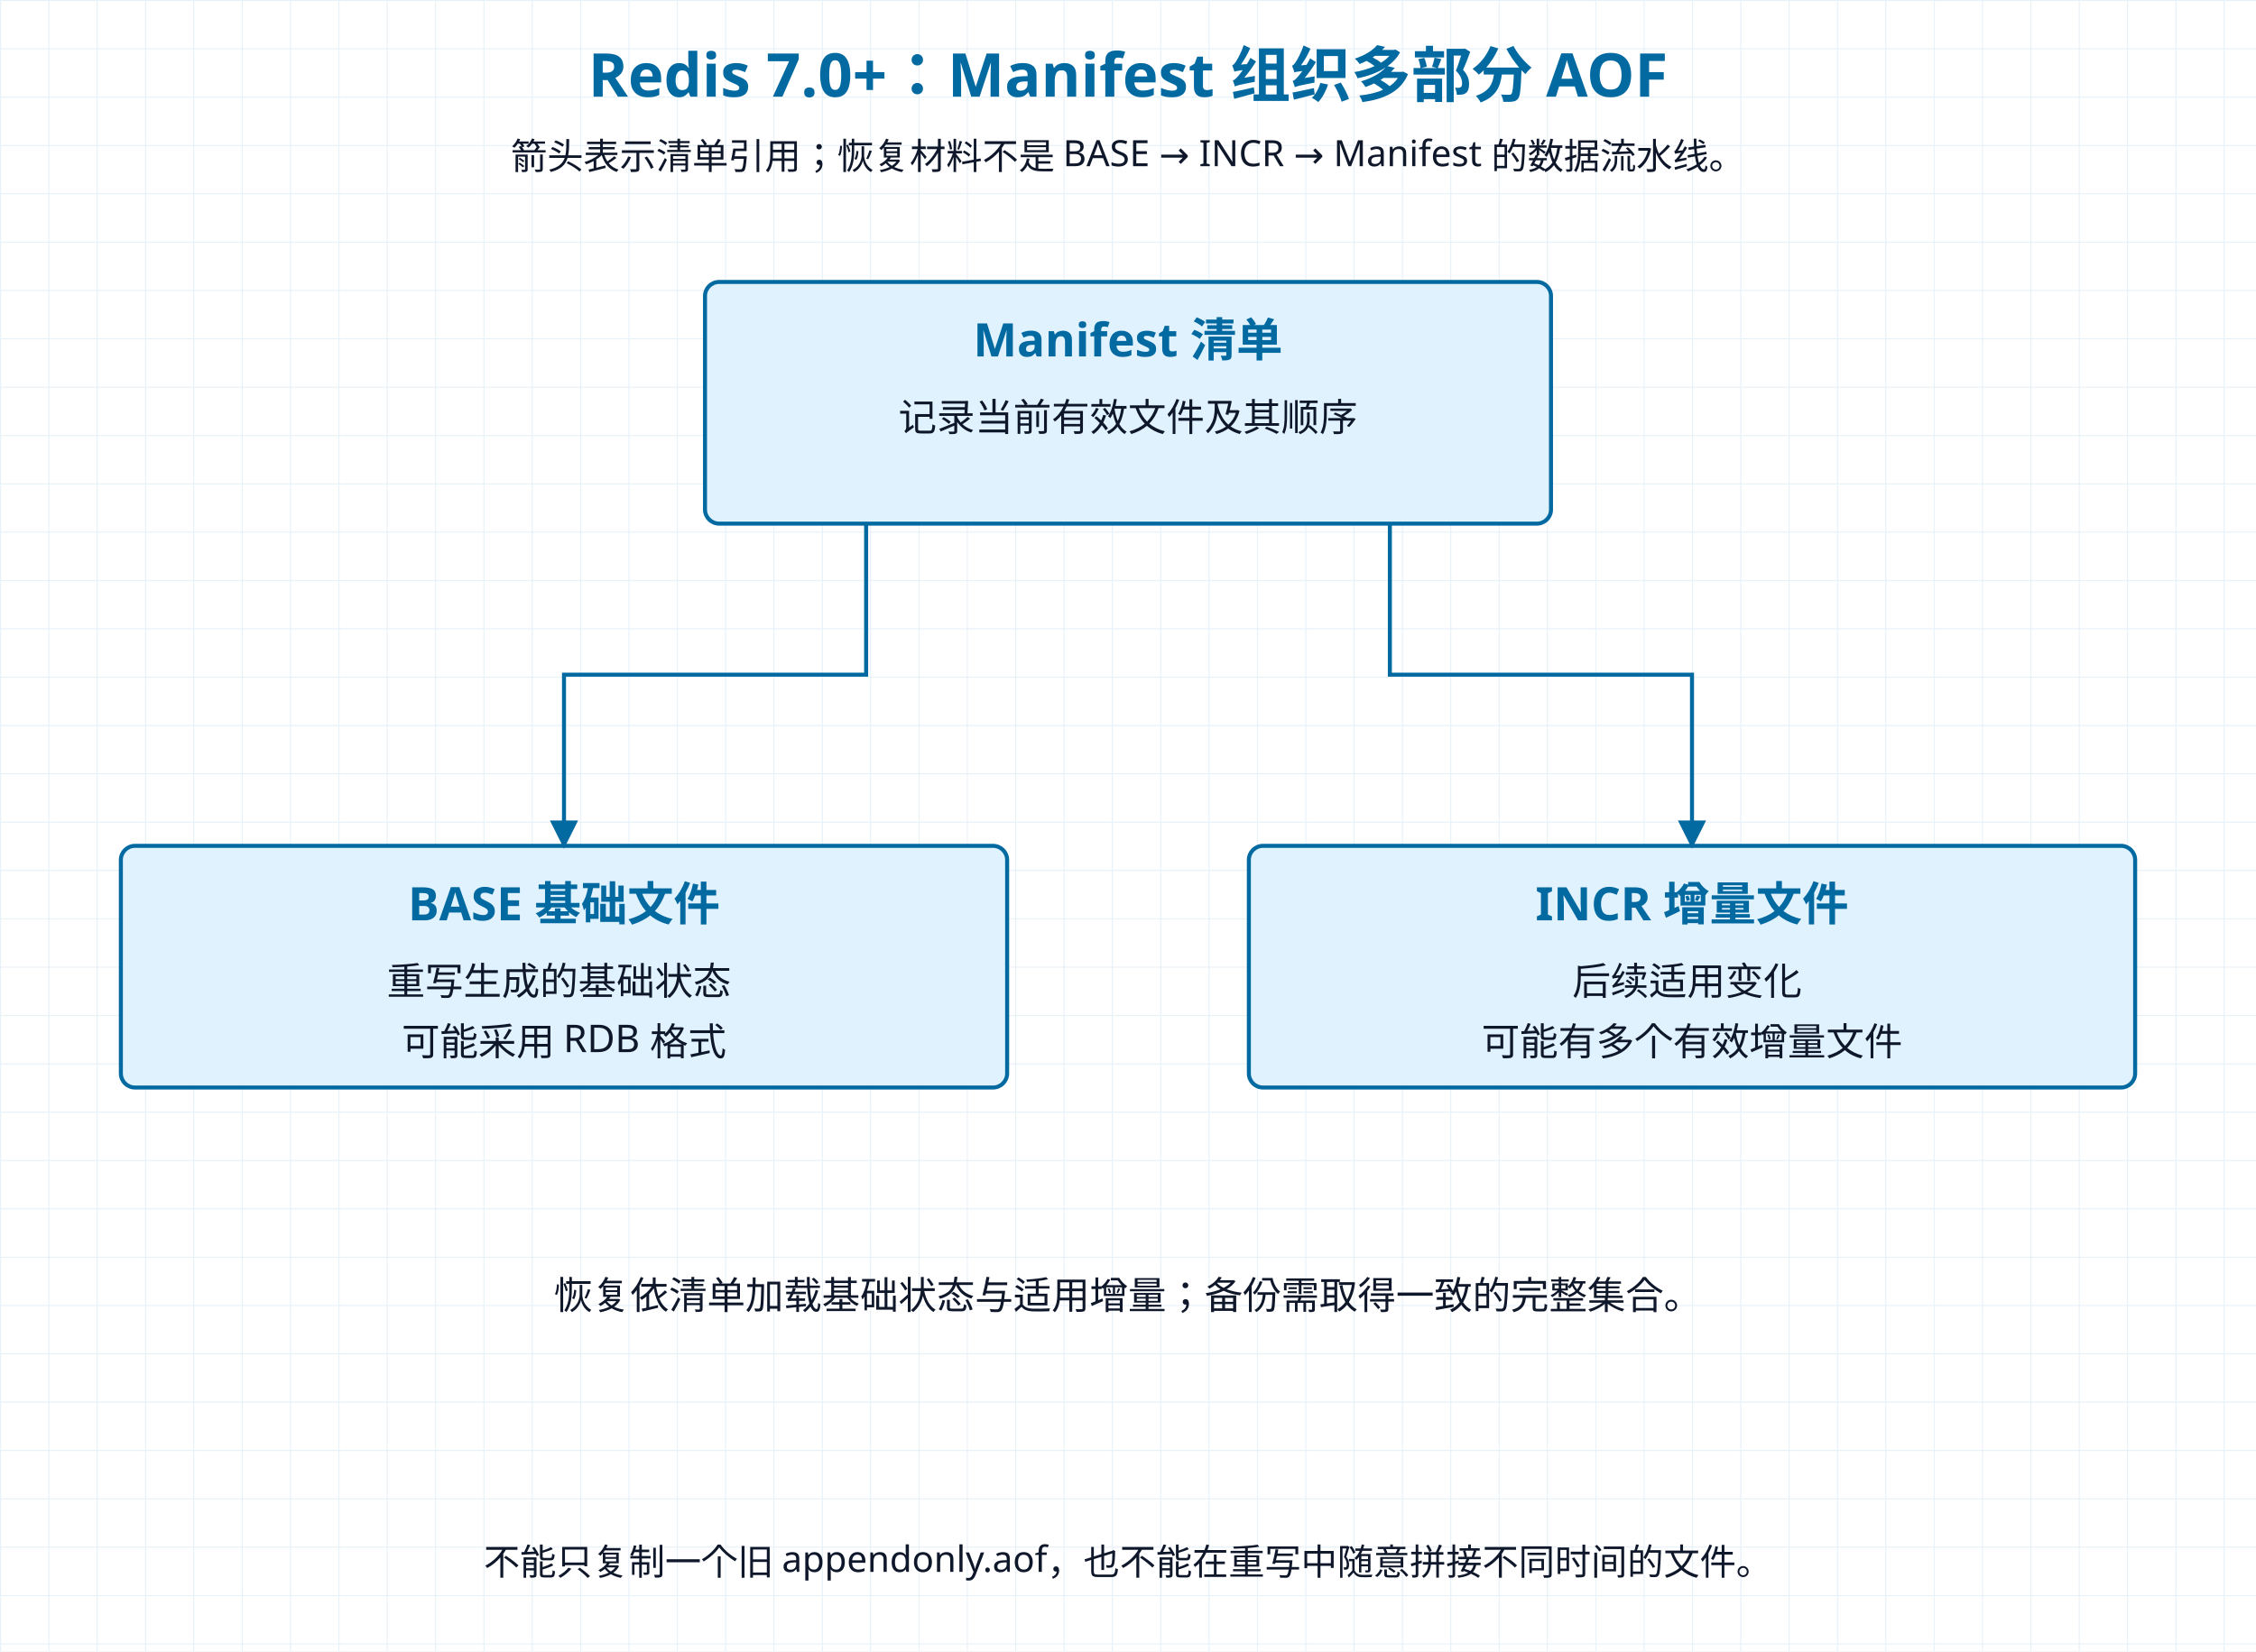
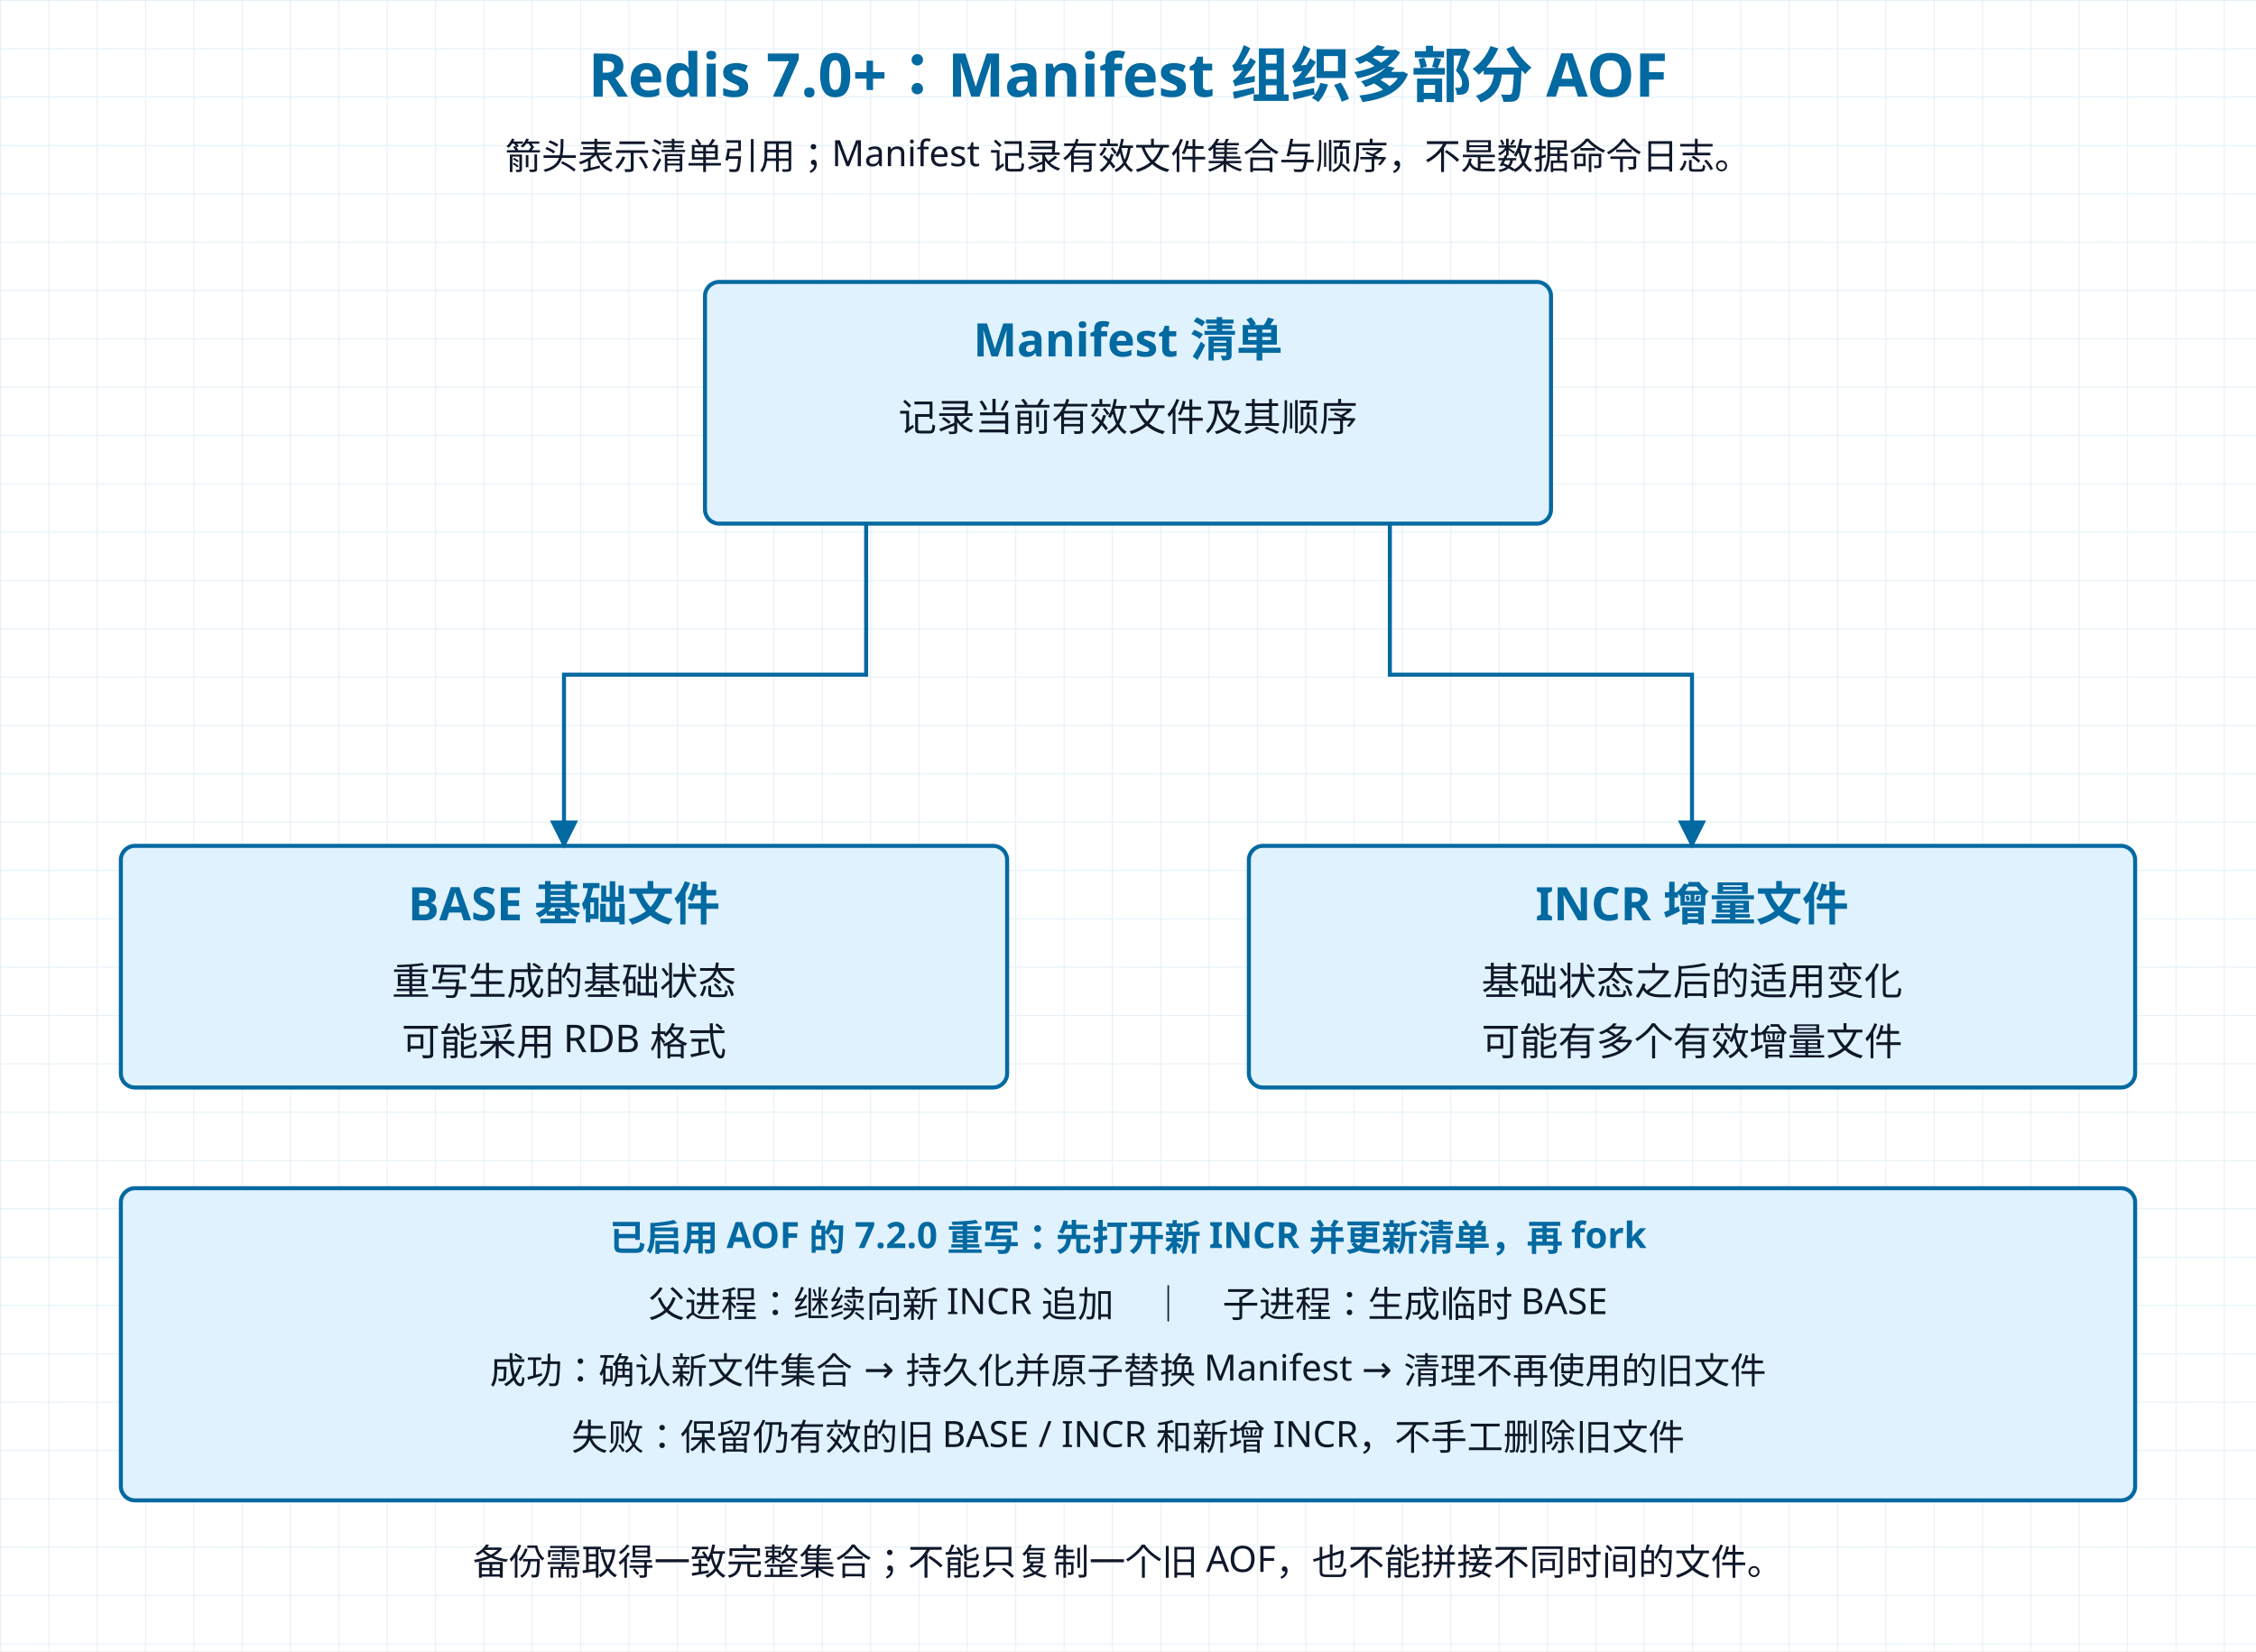
<svg xmlns="http://www.w3.org/2000/svg" width="1120" height="820" viewBox="0 0 1120 820" role="img" aria-labelledby="title desc">
  <defs>
    <pattern id="grid" width="24" height="24" patternUnits="userSpaceOnUse">
      <path d="M24 0H0V24" fill="none" stroke="#E7F1F8" stroke-width="1" />
    </pattern>
    <marker id="arrow" viewBox="0 0 10 10" refX="9" refY="5" markerWidth="7" markerHeight="7" orient="auto">
      <path d="M0 0L10 5L0 10Z" fill="#0369A1" />
    </marker>
  </defs>
  <rect width="100%" height="100%" fill="#FFFFFF" />
  <rect width="100%" height="100%" fill="url(#grid)" />
-   <g font-family="Microsoft YaHei,Segoe UI,sans-serif">
-     <text x="560.0" y="48" text-anchor="middle" fill="#0369A1" font-size="30" font-weight="600">
-       <tspan x="560.0" dy="0">Redis 7.0+：Manifest 组织多部分 AOF</tspan>
-     </text>
-     <text x="560.0" y="84" text-anchor="middle" fill="#0F172A" font-size="18" font-weight="400">
-       <tspan x="560.0" dy="0">箭头表示清单引用；恢复材料不是 BASE → INCR → Manifest 的数据流水线。</tspan>
-     </text>
-     <rect x="350" y="140" width="420" height="120" rx="7" fill="#E0F2FE" stroke="#0369A1" stroke-width="2" />
-     <text x="560.0" y="177" text-anchor="middle" fill="#0369A1" font-size="23" font-weight="600">
-       <tspan x="560.0" dy="0">Manifest 清单</tspan>
-     </text>
-     <text x="560.0" y="214" text-anchor="middle" fill="#0F172A" font-size="19" font-weight="400">
-       <tspan x="560.0" dy="0">记录当前有效文件及其顺序</tspan>
-     </text>
-     <rect x="60" y="420" width="440" height="120" rx="7" fill="#E0F2FE" stroke="#0369A1" stroke-width="2" />
-     <text x="280.0" y="457" text-anchor="middle" fill="#0369A1" font-size="23" font-weight="600">
-       <tspan x="280.0" dy="0">BASE 基础文件</tspan>
-     </text>
-     <text x="280.0" y="494" text-anchor="middle" fill="#0F172A" font-size="19" font-weight="400">
-       <tspan x="280.0" dy="0">重写生成的基础状态</tspan>
-       <tspan x="280.0" dy="30">可能采用 RDB 格式</tspan>
-     </text>
-     <rect x="620" y="420" width="440" height="120" rx="7" fill="#E0F2FE" stroke="#0369A1" stroke-width="2" />
-     <text x="840.0" y="457" text-anchor="middle" fill="#0369A1" font-size="23" font-weight="600">
-       <tspan x="840.0" dy="0">INCR 增量文件</tspan>
-     </text>
-     <text x="840.0" y="494" text-anchor="middle" fill="#0F172A" font-size="19" font-weight="400">
-       <tspan x="840.0" dy="0">后续适用变化</tspan>
-       <tspan x="840.0" dy="30">可能有多个有效增量文件</tspan>
-     </text>
-     <path d="M430 260 L430 335 L280 335 L280 420" fill="none" stroke="#0369A1" stroke-width="2" marker-end="url(#arrow)" />
-     <path d="M690 260 L690 335 L840 335 L840 420" fill="none" stroke="#0369A1" stroke-width="2" marker-end="url(#arrow)" />
-     <text x="560" y="650" text-anchor="middle" fill="#0F172A" font-size="19" font-weight="400">
-       <tspan x="560" dy="0">恢复依清单加载基础状态与适用增量；备份需取得一致的完整集合。</tspan>
-     </text>
-     <text x="560.0" y="782" text-anchor="middle" fill="#0F172A" font-size="18" font-weight="400">
-       <tspan x="560.0" dy="0">不能只复制一个旧 appendonly.aof，也不能在重写中随意拼接不同时间的文件。</tspan>
-     </text>
+   <g font-family="Microsoft YaHei,Segoe UI,sans-serif" text-anchor="middle" fill="#0F172A">
+     <text x="560" y="48" fill="#0369A1" font-size="30" font-weight="600">Redis 7.0+：Manifest 组织多部分 AOF</text>
+     <text x="560" y="84" font-size="18">箭头表示清单引用；Manifest 记录有效文件集合与顺序，不是数据命令日志。</text>
+     <g fill="#E0F2FE" stroke="#0369A1" stroke-width="2">
+       <rect x="350" y="140" width="420" height="120" rx="7" />
+       <rect x="60" y="420" width="440" height="120" rx="7" />
+       <rect x="620" y="420" width="440" height="120" rx="7" />
+       <rect x="60" y="590" width="1000" height="155" rx="7" />
+     </g>
+     <g fill="#0369A1" font-size="23" font-weight="600">
+       <text x="560" y="177">Manifest 清单</text>
+       <text x="280" y="457">BASE 基础文件</text>
+       <text x="840" y="457">INCR 增量文件</text>
+     </g>
+     <g font-size="19">
+       <text x="560" y="214">记录当前有效文件及其顺序</text>
+       <text x="280" y="494">重写生成的基础状态</text>
+       <text x="280" y="524">可能采用 RDB 格式</text>
+       <text x="840" y="494">基础状态之后的适用变化</text>
+       <text x="840" y="524">可能有多个有效增量文件</text>
+     </g>
+     <g fill="none" stroke="#0369A1" stroke-width="2" marker-end="url(#arrow)">
+       <path d="M430 260V335H280V420" />
+       <path d="M690 260V335H840V420" />
+     </g>
+     <g font-size="18">
+       <text x="560" y="621" fill="#0369A1" font-weight="600">已启用 AOF 的 7.2.0 重写：先打开新 INCR 并更新清单，再 fork</text>
+       <text x="560" y="654">父进程：继续向新 INCR 追加　｜　子进程：生成临时 BASE</text>
+       <text x="560" y="687">成功：确认新文件集合 → 持久化并原子替换 Manifest → 清理不再使用的旧文件</text>
+       <text x="560" y="720">失败：保留仍有效的旧 BASE / INCR 和新增 INCR，不手工删除旧文件</text>
+       <text x="560" y="782">备份需取得一致完整集合；不能只复制一个旧 AOF，也不能拼接不同时间的文件。</text>
+     </g>
  </g>
</svg>
